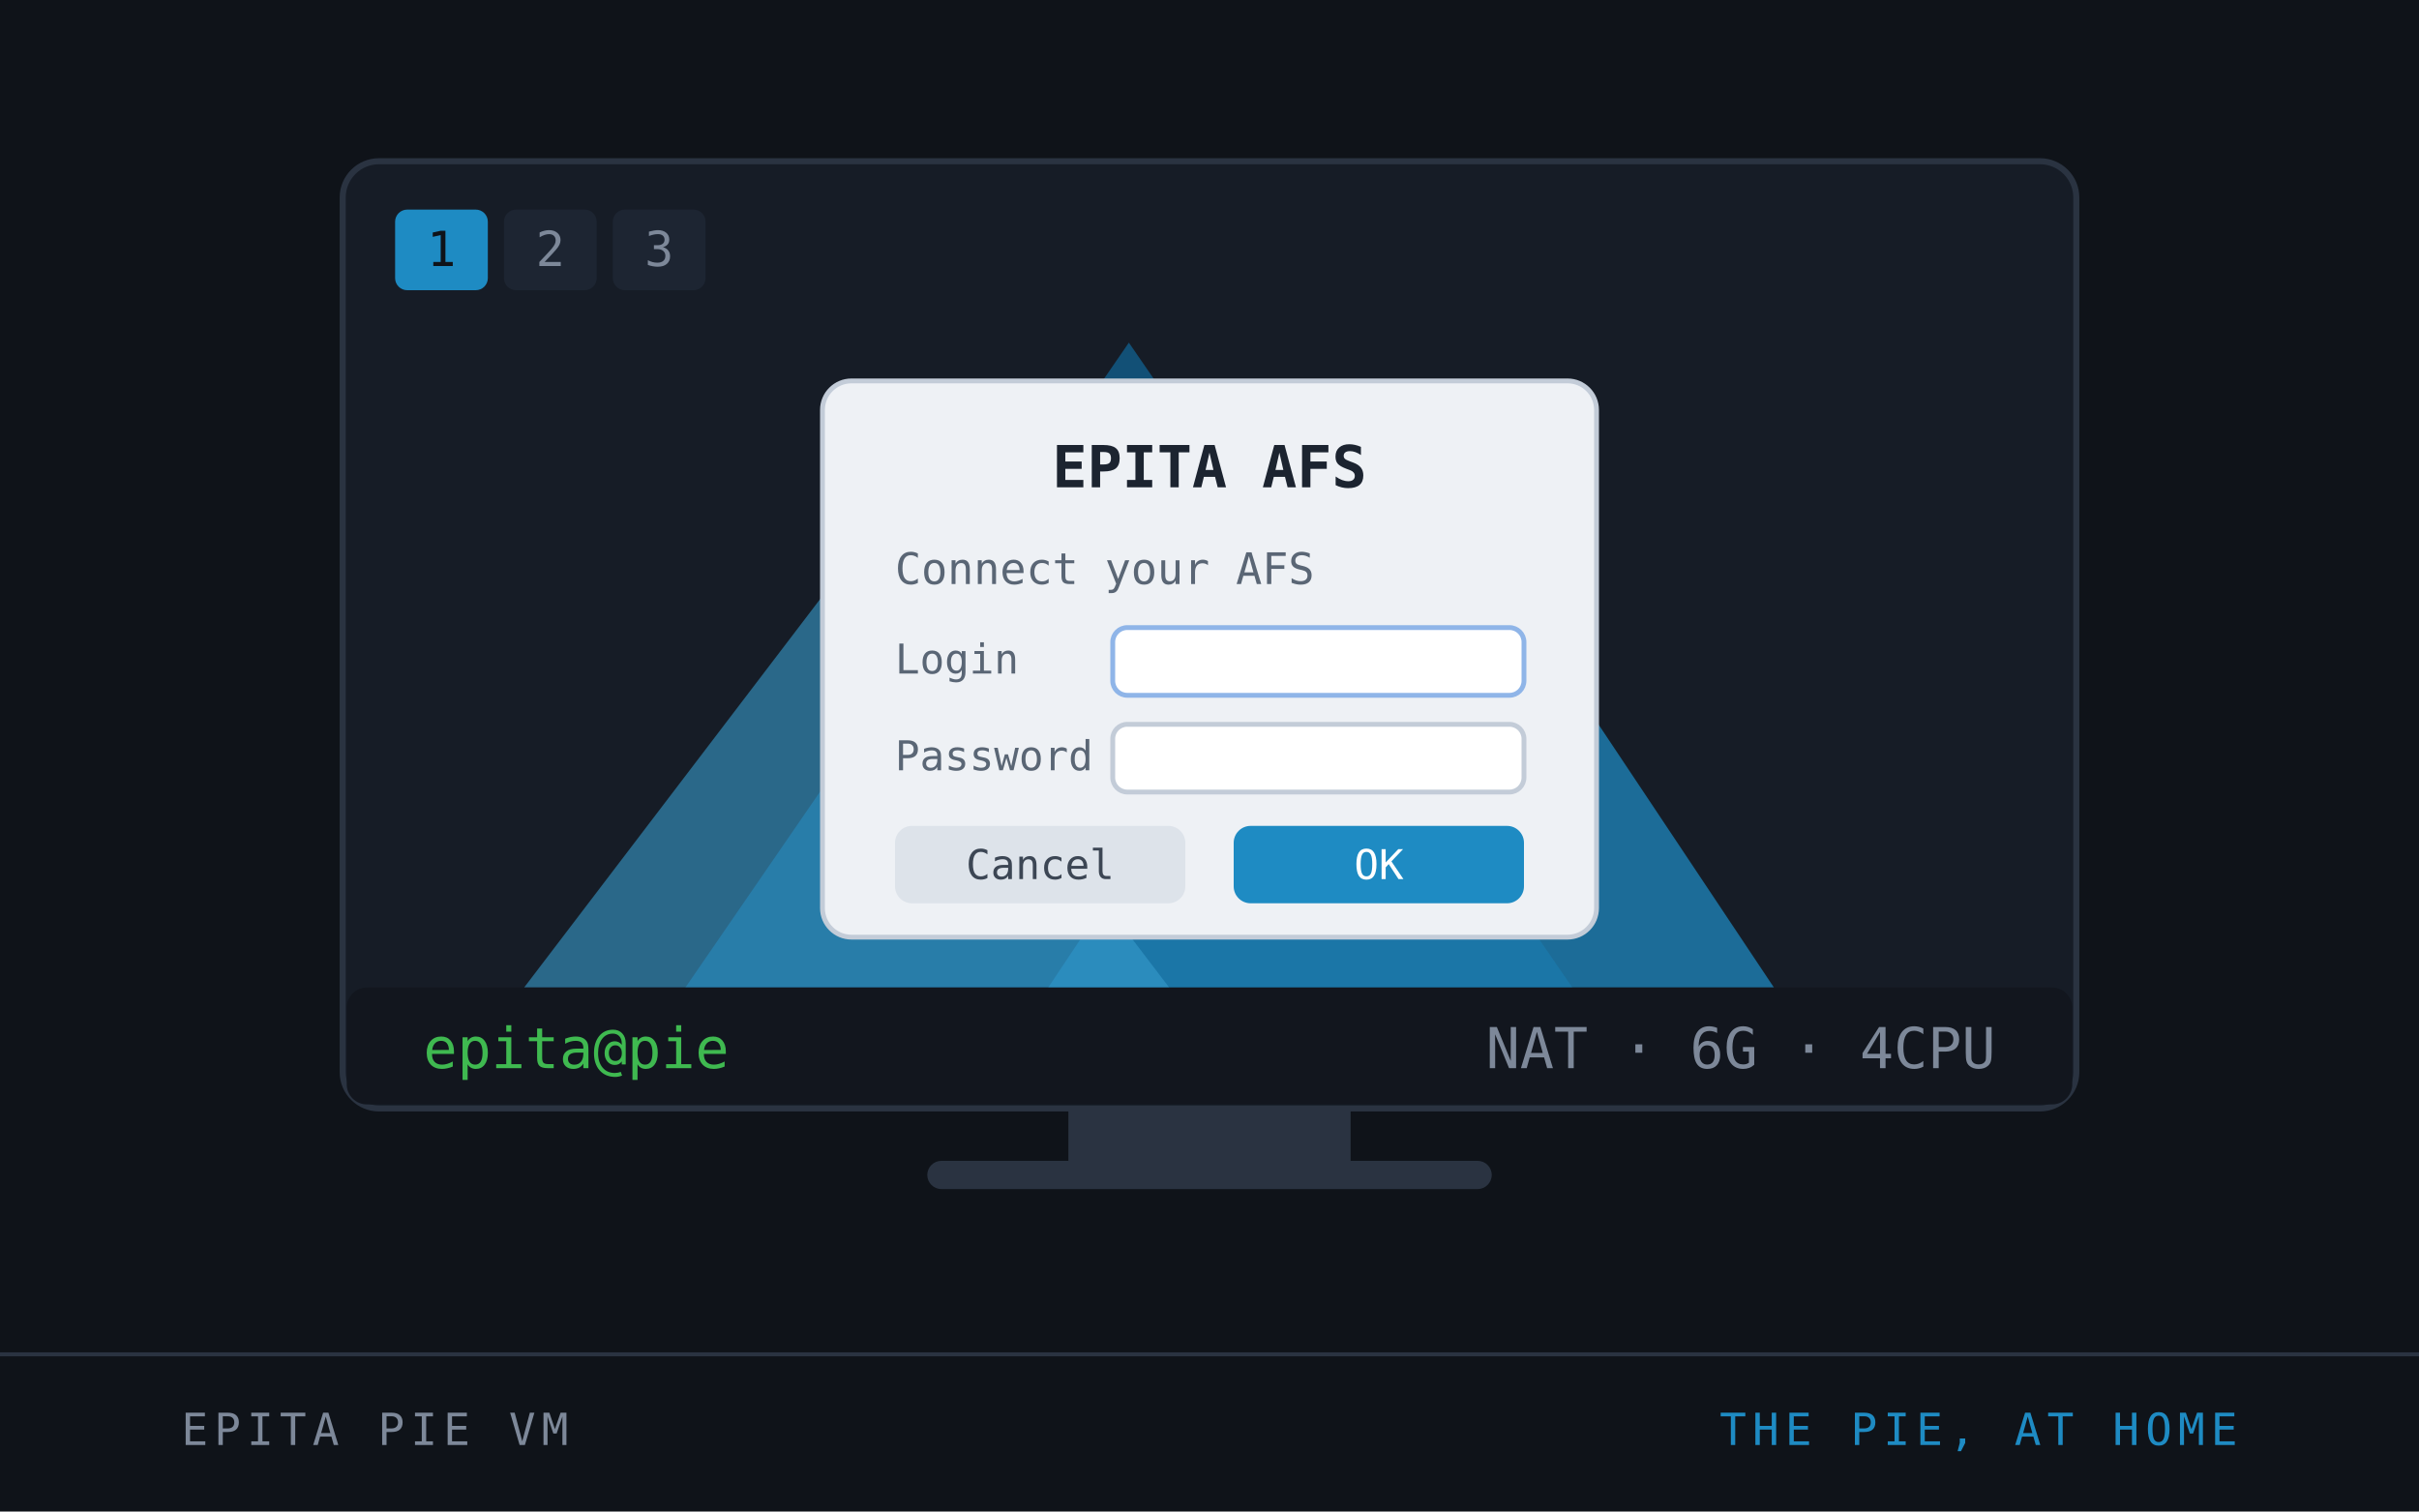
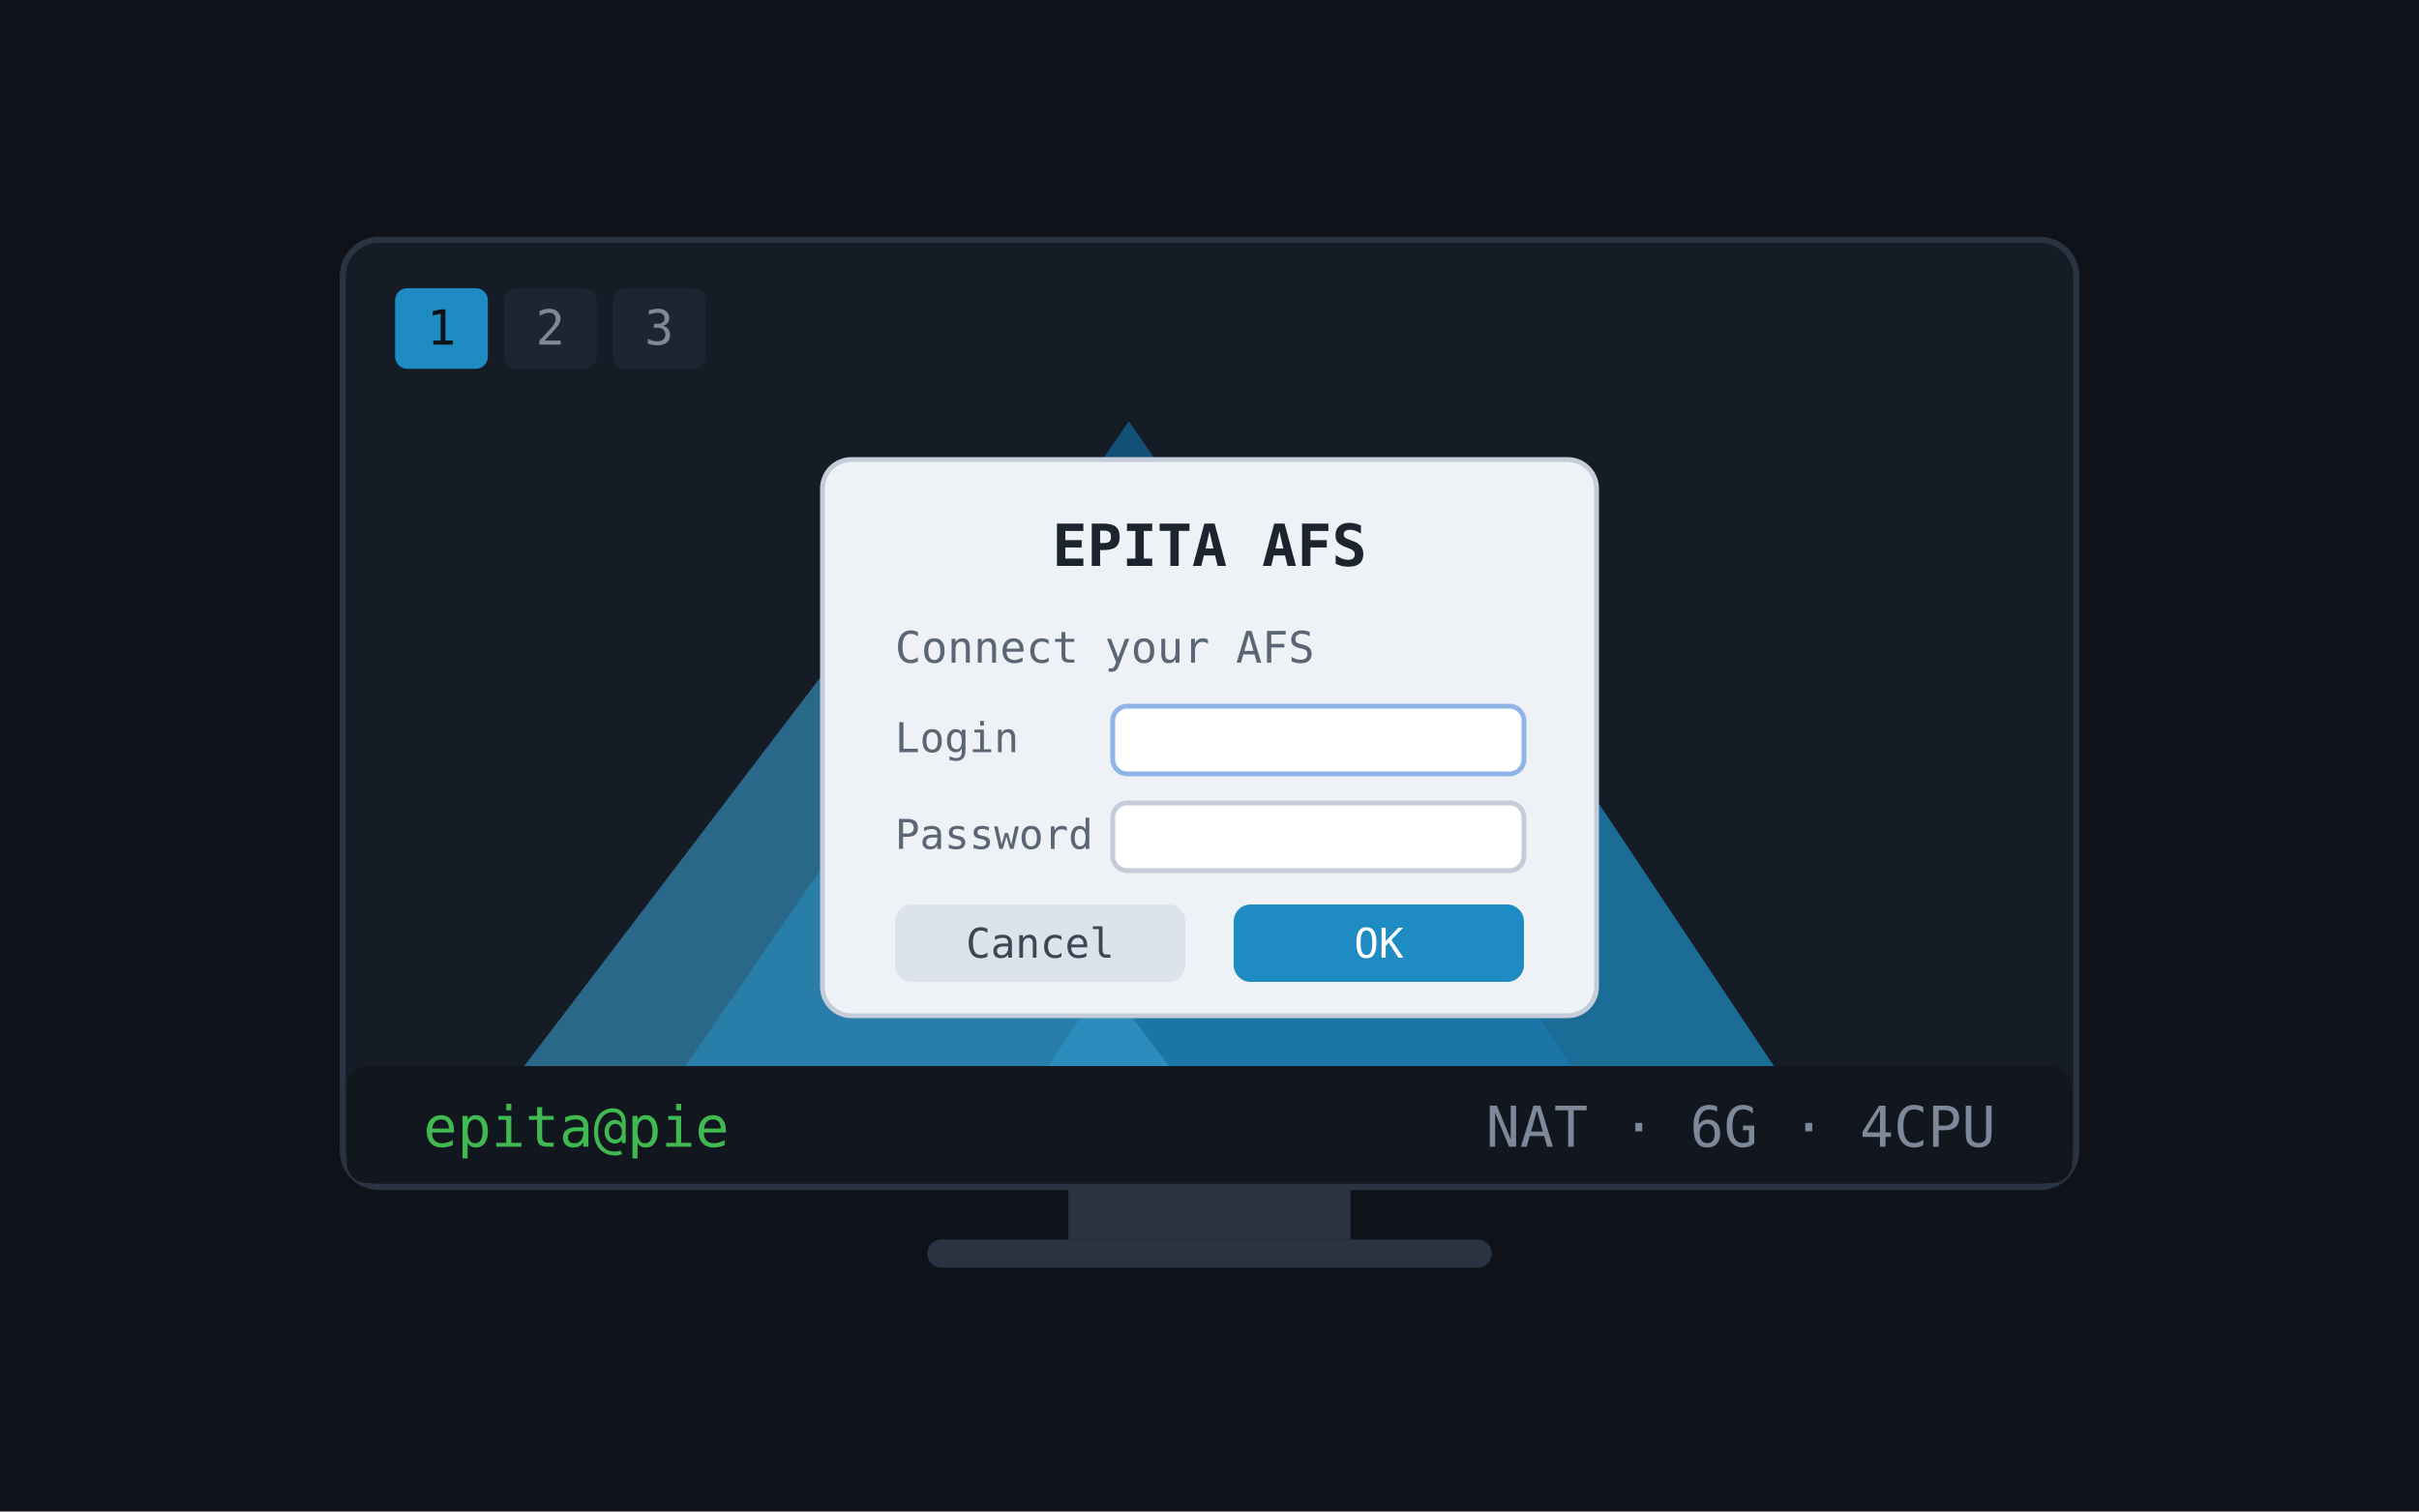
<svg xmlns="http://www.w3.org/2000/svg" width="1200" height="750" viewBox="0 0 1200 750" font-family="ui-monospace,'SF Mono',Menlo,Consolas,monospace">
  <rect width="1200" height="750" fill="#0f1319" />
-   <rect x="170" y="80" width="860" height="470" rx="18" fill="#161c26" stroke="#2a3341" stroke-width="3" />
-   <rect x="530" y="550" width="140" height="26" fill="#2a3341" />
-   <rect x="460" y="576" width="280" height="14" rx="7" fill="#2a3341" />
-   <rect x="196" y="104" width="46" height="40" rx="6" fill="#1e8bc3" />
-   <text x="219" y="132" font-size="24" fill="#0f1319" text-anchor="middle">1</text>
-   <rect x="250" y="104" width="46" height="40" rx="6" fill="#1d2532" />
-   <text x="273" y="132" font-size="24" fill="#7d8899" text-anchor="middle">2</text>
-   <rect x="304" y="104" width="46" height="40" rx="6" fill="#1d2532" />
-   <text x="327" y="132" font-size="24" fill="#7d8899" text-anchor="middle">3</text>
-   <g opacity="0.9">
-     <polygon points="340,490 560,170 780,490" fill="#12557e" />
-     <polygon points="520,490 700,220 880,490" fill="#1e8bc3" opacity="0.8" />
-     <polygon points="260,490 420,280 580,490" fill="#3aa8dd" opacity="0.6" />
+   <g transform="translate(0,39)">
+     <rect x="170" y="80" width="860" height="470" rx="18" fill="#161c26" stroke="#2a3341" stroke-width="3" />
+     <rect x="530" y="550" width="140" height="26" fill="#2a3341" />
+     <rect x="460" y="576" width="280" height="14" rx="7" fill="#2a3341" />
+     <rect x="196" y="104" width="46" height="40" rx="6" fill="#1e8bc3" />
+     <text x="219" y="132" font-size="24" fill="#0f1319" text-anchor="middle">1</text>
+     <rect x="250" y="104" width="46" height="40" rx="6" fill="#1d2532" />
+     <text x="273" y="132" font-size="24" fill="#7d8899" text-anchor="middle">2</text>
+     <rect x="304" y="104" width="46" height="40" rx="6" fill="#1d2532" />
+     <text x="327" y="132" font-size="24" fill="#7d8899" text-anchor="middle">3</text>
+     <g opacity="0.9">
+       <polygon points="340,490 560,170 780,490" fill="#12557e" />
+       <polygon points="520,490 700,220 880,490" fill="#1e8bc3" opacity="0.8" />
+       <polygon points="260,490 420,280 580,490" fill="#3aa8dd" opacity="0.6" />
+     </g>
+     <g transform="translate(600 327) scale(1.2) translate(-600 -327)">
+       <rect x="440" y="212" width="320" height="230" rx="12" fill="#eef1f5" stroke="#c3ccd8" stroke-width="2" />
+       <text x="600" y="256" font-size="24" fill="#1c2430" text-anchor="middle" font-weight="bold">EPITA AFS</text>
+       <text x="470" y="296" font-size="18" fill="#5a6675">Connect your AFS</text>
+       <text x="470" y="333" font-size="17" fill="#5a6675">Login</text>
+       <rect x="560" y="314" width="170" height="28" rx="6" fill="#ffffff" stroke="#8fb5e8" stroke-width="2" />
+       <text x="470" y="373" font-size="17" fill="#5a6675">Password</text>
+       <rect x="560" y="354" width="170" height="28" rx="6" fill="#ffffff" stroke="#c3ccd8" stroke-width="2" />
+       <rect x="470" y="396" width="120" height="32" rx="7" fill="#dde3ea" />
+       <text x="530" y="418" font-size="17" fill="#3c4654" text-anchor="middle">Cancel</text>
+       <rect x="610" y="396" width="120" height="32" rx="7" fill="#1e8bc3" />
+       <text x="670" y="418" font-size="17" fill="#ffffff" text-anchor="middle">OK</text>
+     </g>
+     <rect x="172" y="490" width="856" height="58" rx="10" fill="#12161e" />
+     <text x="210" y="530" font-size="28" fill="#3fb950">epita@pie</text>
+     <text x="990" y="530" font-size="28" fill="#7d8899" text-anchor="end">NAT · 6G · 4CPU</text>
  </g>
-   <g transform="translate(600 327) scale(1.2) translate(-600 -327)">
-     <rect x="440" y="212" width="320" height="230" rx="12" fill="#eef1f5" stroke="#c3ccd8" stroke-width="2" />
-     <text x="600" y="256" font-size="24" fill="#1c2430" text-anchor="middle" font-weight="bold">EPITA AFS</text>
-     <text x="470" y="296" font-size="18" fill="#5a6675">Connect your AFS</text>
-     <text x="470" y="333" font-size="17" fill="#5a6675">Login</text>
-     <rect x="560" y="314" width="170" height="28" rx="6" fill="#ffffff" stroke="#8fb5e8" stroke-width="2" />
-     <text x="470" y="373" font-size="17" fill="#5a6675">Password</text>
-     <rect x="560" y="354" width="170" height="28" rx="6" fill="#ffffff" stroke="#c3ccd8" stroke-width="2" />
-     <rect x="470" y="396" width="120" height="32" rx="7" fill="#dde3ea" />
-     <text x="530" y="418" font-size="17" fill="#3c4654" text-anchor="middle">Cancel</text>
-     <rect x="610" y="396" width="120" height="32" rx="7" fill="#1e8bc3" />
-     <text x="670" y="418" font-size="17" fill="#ffffff" text-anchor="middle">OK</text>
-   </g>
-   <rect x="172" y="490" width="856" height="58" rx="10" fill="#12161e" />
-   <text x="210" y="530" font-size="28" fill="#3fb950">epita@pie</text>
-   <text x="990" y="530" font-size="28" fill="#7d8899" text-anchor="end">NAT · 6G · 4CPU</text>
-   <line x1="0" y1="672" x2="1200" y2="672" stroke="#2a3341" stroke-width="2" />
-   <text x="90" y="717" font-size="22" letter-spacing="3" fill="#7d8899">EPITA PIE VM</text>
-   <text x="1110" y="717" font-size="22" letter-spacing="3" fill="#1e8bc3" text-anchor="end">THE PIE, AT HOME</text>
</svg>
